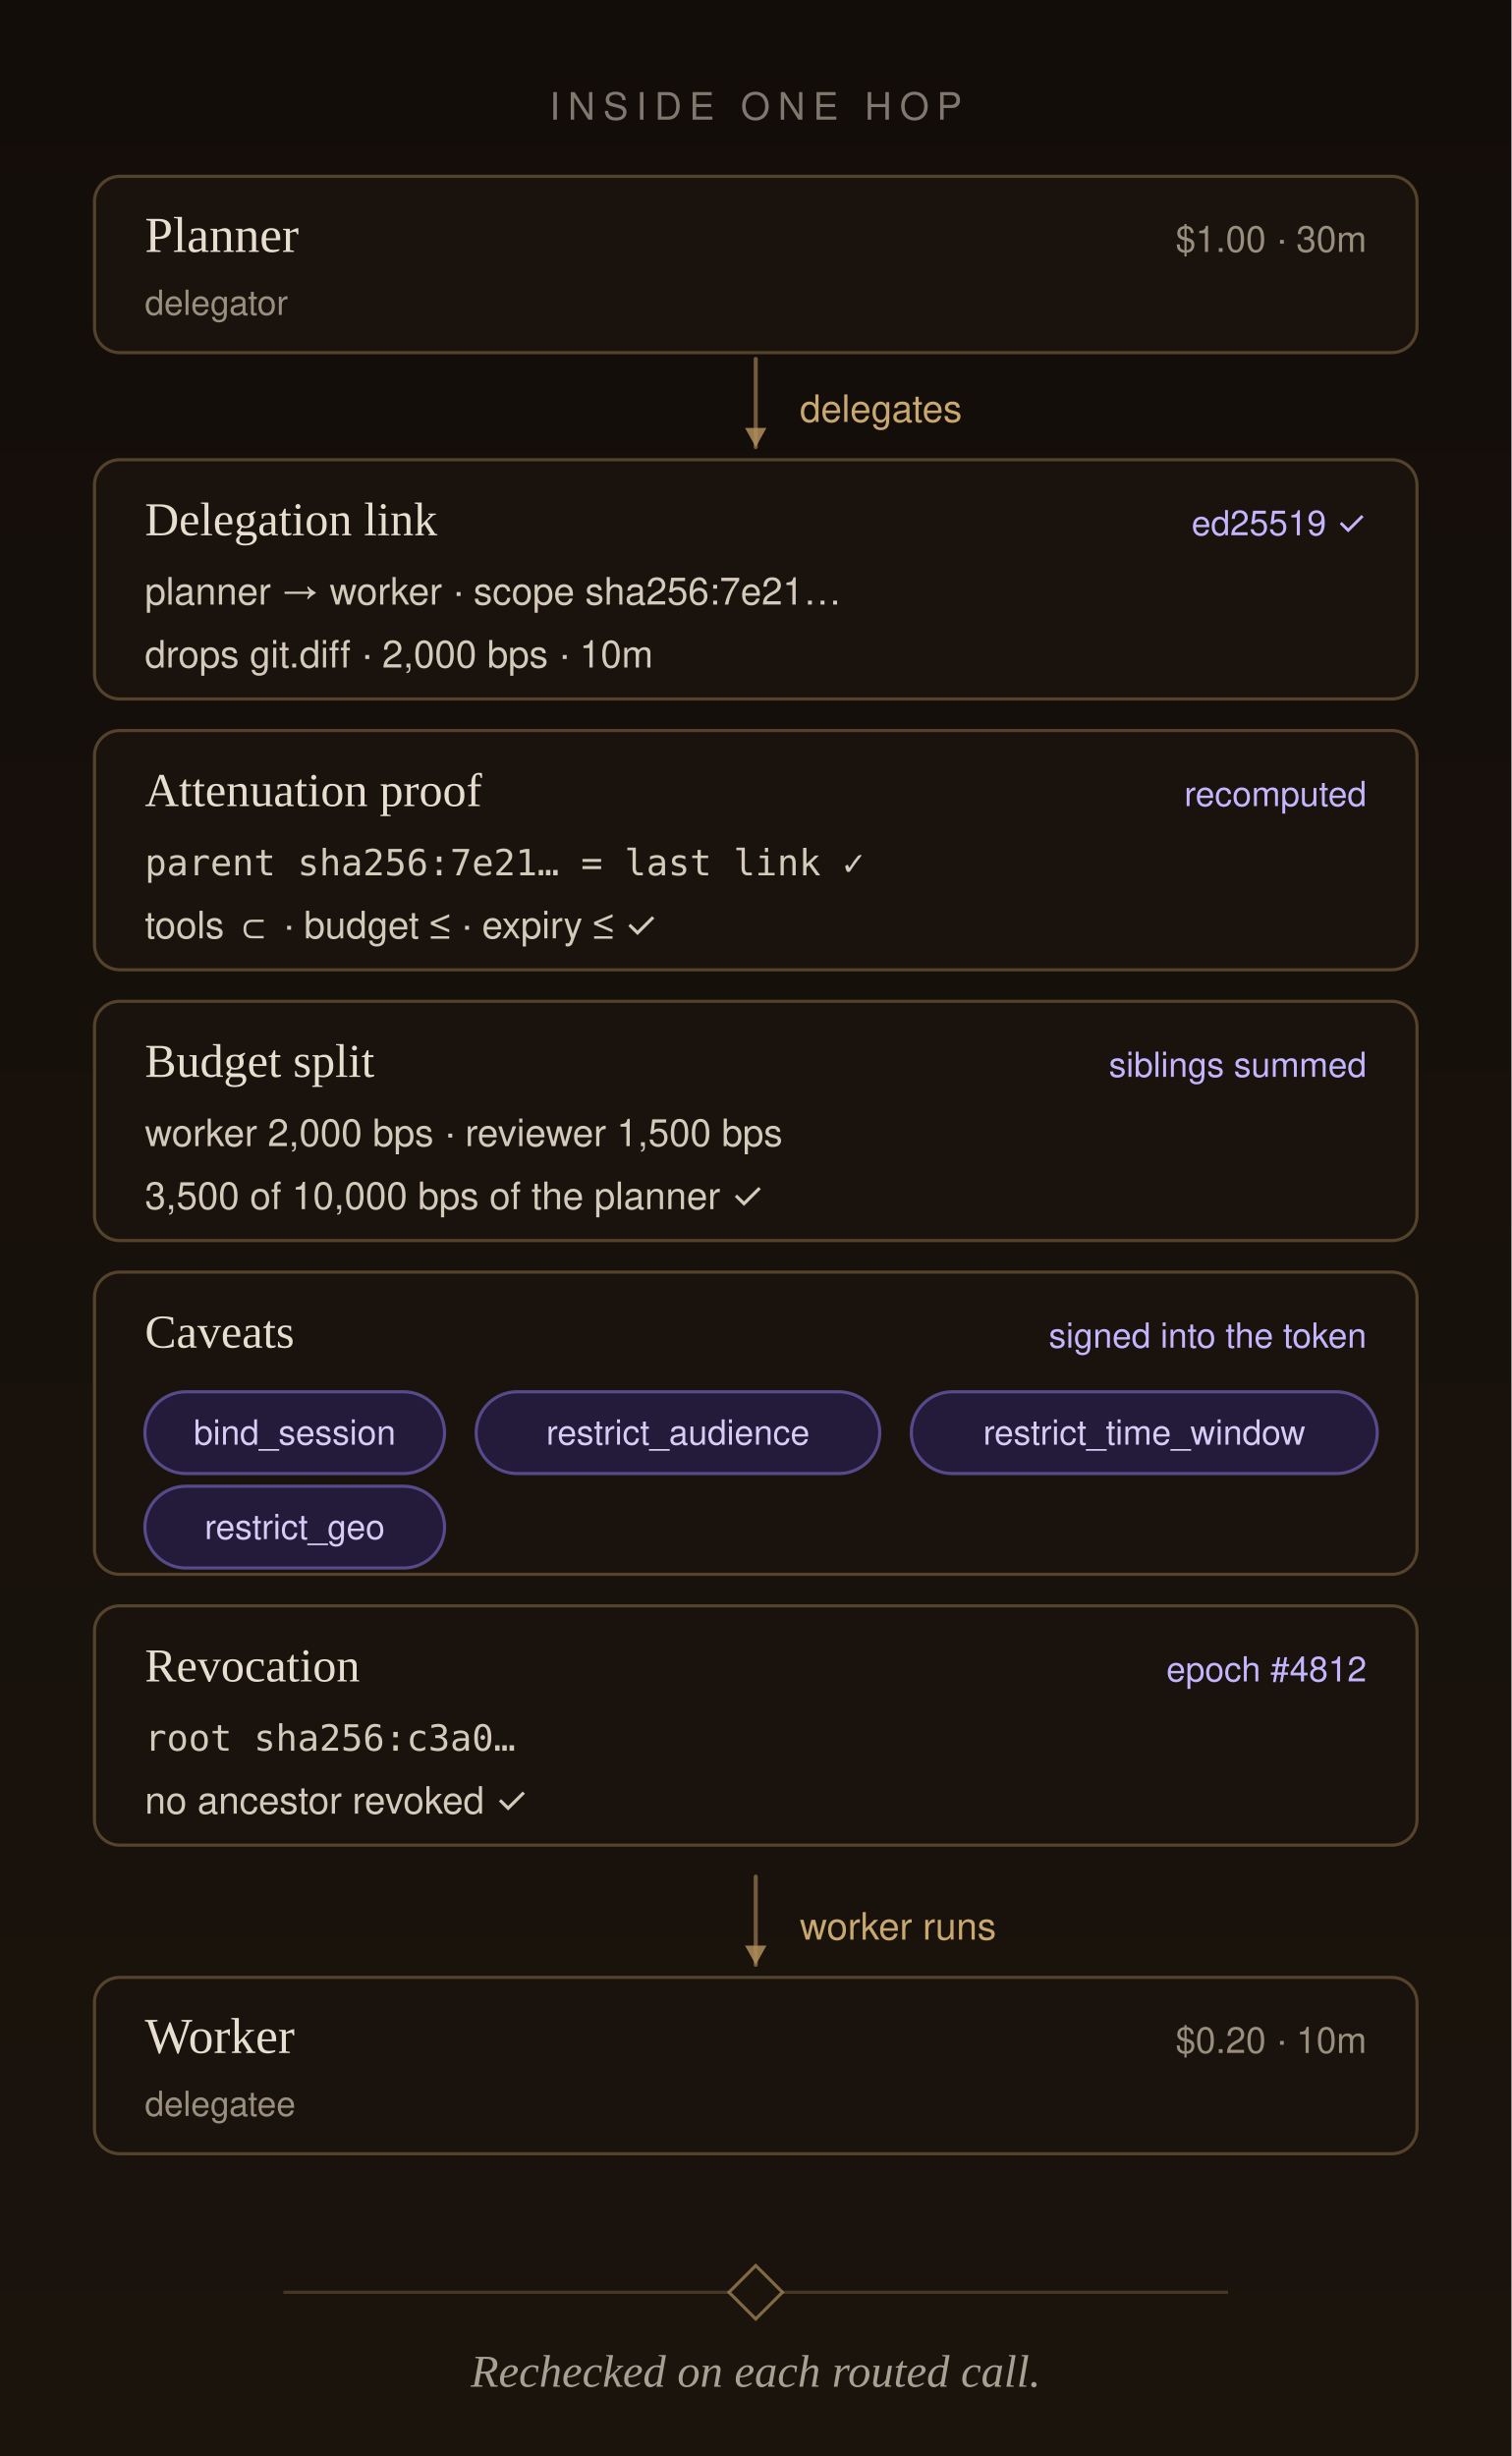
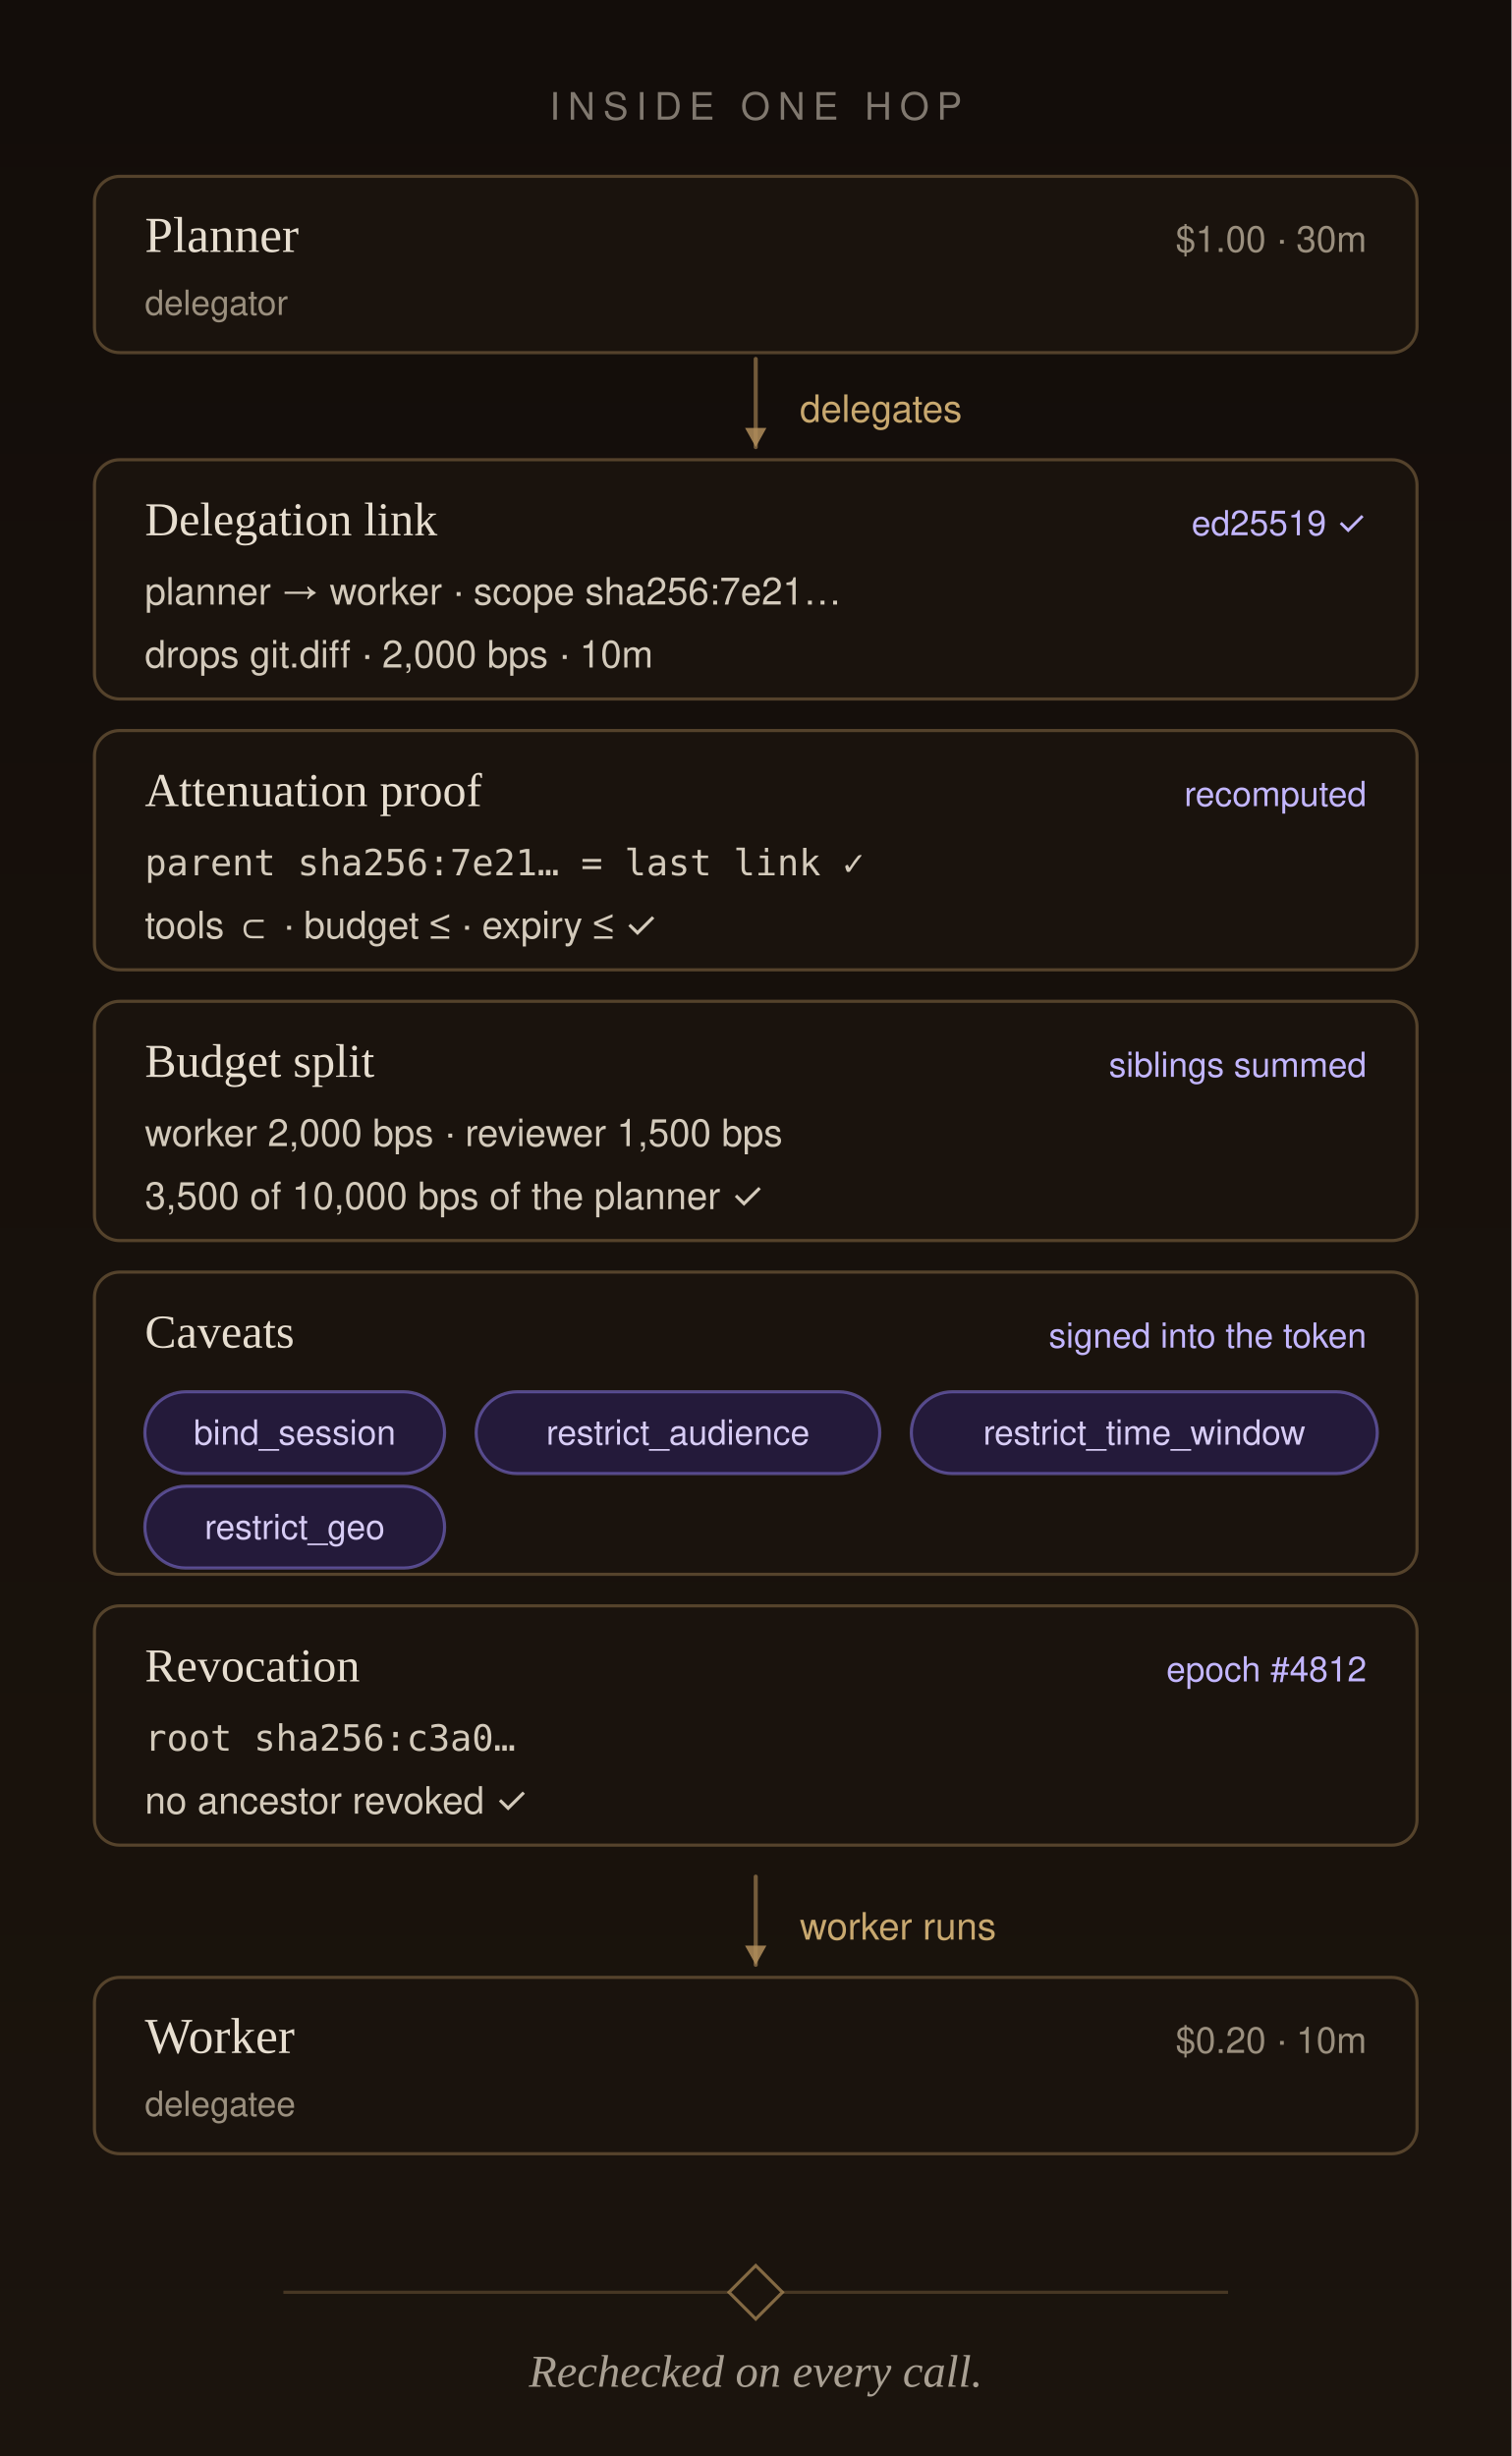
- <svg xmlns="http://www.w3.org/2000/svg" viewBox="0 0 480 780" width="480" height="780" role="img" aria-label="Inside one Chio delegation hop: signed lineage, attenuation, budgets, caveats, and revocation bindings, rechecked on each routed call.">
+ <svg xmlns="http://www.w3.org/2000/svg" viewBox="0 0 480 780" width="480" height="780" role="img" aria-label="Inside one delegation hop, stacked for small screens.">
  <defs>
    <linearGradient id="hpmbg" x1="0" y1="0" x2="0" y2="1">
      <stop offset="0" stop-color="#130d0a" />
      <stop offset="1" stop-color="#1b140d" />
    </linearGradient>
    <radialGradient id="hpmglow" cx="50%" cy="50%" r="50%">
      <stop offset="0" stop-color="#8f7ff2" stop-opacity="0.32" />
      <stop offset="0.6" stop-color="#8f7ff2" stop-opacity="0.07" />
      <stop offset="1" stop-color="#8f7ff2" stop-opacity="0" />
    </radialGradient>
    <radialGradient id="hpmkglow" cx="50%" cy="50%" r="50%">
      <stop offset="0" stop-color="#8f7ff2" stop-opacity="0.28" />
      <stop offset="0.65" stop-color="#8f7ff2" stop-opacity="0.06" />
      <stop offset="1" stop-color="#8f7ff2" stop-opacity="0" />
    </radialGradient>
  </defs>
  <rect width="480" height="780" fill="url(#hpmbg)" />
  <text x="240.0" y="38" text-anchor="middle" font-family="-apple-system, 'Segoe UI', Helvetica, Arial, sans-serif" font-size="12" letter-spacing="2.5" fill="#d8cfc0" fill-opacity="0.55">INSIDE ONE HOP</text>
  <rect x="30" y="56" width="420" height="56" rx="8" fill="#1a130d" stroke="#b08d5b" stroke-opacity="0.4" />
  <text x="46" y="80" text-anchor="start" font-family="Georgia, 'Times New Roman', serif" font-size="16" fill="#e7ded0">Planner</text>
  <text x="434" y="80" text-anchor="end" font-family="-apple-system, 'Segoe UI', Helvetica, Arial, sans-serif" font-size="11.5" fill="#9a8f7e">$1.00 · 30m</text>
  <text x="46" y="100" text-anchor="start" font-family="-apple-system, 'Segoe UI', Helvetica, Arial, sans-serif" font-size="11" fill="#9a8f7e">delegator</text>
  <path d="M240 114 L240 142" stroke="#b08d5b" stroke-opacity="0.6" stroke-width="1.3" fill="none" stroke-linecap="round" />
  <path d="M240 142 L236.6 135.9 L243.4 135.9 Z" fill="#b08d5b" fill-opacity="0.85" />
  <text x="254" y="134" text-anchor="start" font-family="-apple-system, 'Segoe UI', Helvetica, Arial, sans-serif" font-size="12" fill="#c8a86f">delegates</text>
  <rect x="30" y="146" width="420" height="76" rx="8" fill="#1a130d" stroke="#b08d5b" stroke-opacity="0.4" />
  <text x="46" y="170" text-anchor="start" font-family="Georgia, 'Times New Roman', serif" font-size="15" fill="#e7ded0">Delegation link</text>
  <text x="434" y="170" text-anchor="end" font-family="-apple-system, 'Segoe UI', Helvetica, Arial, sans-serif" font-size="11" fill="#c3b6ff">ed25519 ✓</text>
  <text x="46" y="192" text-anchor="start" font-family="-apple-system, 'Segoe UI', Helvetica, Arial, sans-serif" font-size="12" fill="#d3cabb">planner → worker · scope sha256:7e21…</text>
  <text x="46" y="212" text-anchor="start" font-family="-apple-system, 'Segoe UI', Helvetica, Arial, sans-serif" font-size="12" fill="#d3cabb">drops git.diff · 2,000 bps · 10m</text>
  <rect x="30" y="232" width="420" height="76" rx="8" fill="#1a130d" stroke="#b08d5b" stroke-opacity="0.4" />
  <text x="46" y="256" text-anchor="start" font-family="Georgia, 'Times New Roman', serif" font-size="15" fill="#e7ded0">Attenuation proof</text>
  <text x="434" y="256" text-anchor="end" font-family="-apple-system, 'Segoe UI', Helvetica, Arial, sans-serif" font-size="11" fill="#c3b6ff">recomputed</text>
  <text x="46" y="278" text-anchor="start" font-family="ui-monospace, SFMono-Regular, Menlo, Consolas, monospace" font-size="11.5" fill="#d3cabb">parent sha256:7e21… = last link ✓</text>
  <text x="46" y="298" text-anchor="start" font-family="-apple-system, 'Segoe UI', Helvetica, Arial, sans-serif" font-size="12" fill="#d3cabb">tools ⊂ · budget ≤ · expiry ≤ ✓</text>
  <rect x="30" y="318" width="420" height="76" rx="8" fill="#1a130d" stroke="#b08d5b" stroke-opacity="0.4" />
  <text x="46" y="342" text-anchor="start" font-family="Georgia, 'Times New Roman', serif" font-size="15" fill="#e7ded0">Budget split</text>
  <text x="434" y="342" text-anchor="end" font-family="-apple-system, 'Segoe UI', Helvetica, Arial, sans-serif" font-size="11" fill="#c3b6ff">siblings summed</text>
  <text x="46" y="364" text-anchor="start" font-family="-apple-system, 'Segoe UI', Helvetica, Arial, sans-serif" font-size="12" fill="#d3cabb">worker 2,000 bps · reviewer 1,500 bps</text>
  <text x="46" y="384" text-anchor="start" font-family="-apple-system, 'Segoe UI', Helvetica, Arial, sans-serif" font-size="12" fill="#d3cabb">3,500 of 10,000 bps of the planner ✓</text>
  <rect x="30" y="404" width="420" height="96" rx="8" fill="#1a130d" stroke="#b08d5b" stroke-opacity="0.4" />
  <text x="46" y="428" text-anchor="start" font-family="Georgia, 'Times New Roman', serif" font-size="15" fill="#e7ded0">Caveats</text>
  <text x="434" y="428" text-anchor="end" font-family="-apple-system, 'Segoe UI', Helvetica, Arial, sans-serif" font-size="11" fill="#c3b6ff">signed into the token</text>
  <rect x="46" y="442" width="95.2" height="26" rx="13.0" fill="#241a3a" stroke="#8f7ff2" stroke-opacity="0.5" />
  <text x="93.6" y="458.8" text-anchor="middle" font-family="-apple-system, 'Segoe UI', Helvetica, Arial, sans-serif" font-size="11" fill="#d7ccf5">bind_session</text>
  <rect x="151.2" y="442" width="128.2" height="26" rx="13.0" fill="#241a3a" stroke="#8f7ff2" stroke-opacity="0.5" />
  <text x="215.3" y="458.8" text-anchor="middle" font-family="-apple-system, 'Segoe UI', Helvetica, Arial, sans-serif" font-size="11" fill="#d7ccf5">restrict_audience</text>
  <rect x="289.4" y="442" width="148.0" height="26" rx="13.0" fill="#241a3a" stroke="#8f7ff2" stroke-opacity="0.5" />
  <text x="363.4" y="458.8" text-anchor="middle" font-family="-apple-system, 'Segoe UI', Helvetica, Arial, sans-serif" font-size="11" fill="#d7ccf5">restrict_time_window</text>
  <rect x="46" y="472" width="95.2" height="26" rx="13.0" fill="#241a3a" stroke="#8f7ff2" stroke-opacity="0.5" />
  <text x="93.6" y="488.8" text-anchor="middle" font-family="-apple-system, 'Segoe UI', Helvetica, Arial, sans-serif" font-size="11" fill="#d7ccf5">restrict_geo</text>
  <rect x="30" y="510" width="420" height="76" rx="8" fill="#1a130d" stroke="#b08d5b" stroke-opacity="0.4" />
  <text x="46" y="534" text-anchor="start" font-family="Georgia, 'Times New Roman', serif" font-size="15" fill="#e7ded0">Revocation</text>
  <text x="434" y="534" text-anchor="end" font-family="-apple-system, 'Segoe UI', Helvetica, Arial, sans-serif" font-size="11" fill="#c3b6ff">epoch #4812</text>
  <text x="46" y="556" text-anchor="start" font-family="ui-monospace, SFMono-Regular, Menlo, Consolas, monospace" font-size="11.5" fill="#d3cabb">root sha256:c3a0…</text>
  <text x="46" y="576" text-anchor="start" font-family="-apple-system, 'Segoe UI', Helvetica, Arial, sans-serif" font-size="12" fill="#d3cabb">no ancestor revoked ✓</text>
  <path d="M240 596 L240 624" stroke="#b08d5b" stroke-opacity="0.6" stroke-width="1.3" fill="none" stroke-linecap="round" />
  <path d="M240 624 L236.6 617.9 L243.4 617.9 Z" fill="#b08d5b" fill-opacity="0.85" />
  <text x="254" y="616" text-anchor="start" font-family="-apple-system, 'Segoe UI', Helvetica, Arial, sans-serif" font-size="12" fill="#c8a86f">worker runs</text>
  <rect x="30" y="628" width="420" height="56" rx="8" fill="#1a130d" stroke="#b08d5b" stroke-opacity="0.4" />
  <text x="46" y="652" text-anchor="start" font-family="Georgia, 'Times New Roman', serif" font-size="16" fill="#e7ded0">Worker</text>
  <text x="434" y="652" text-anchor="end" font-family="-apple-system, 'Segoe UI', Helvetica, Arial, sans-serif" font-size="11.5" fill="#9a8f7e">$0.20 · 10m</text>
  <text x="46" y="672" text-anchor="start" font-family="-apple-system, 'Segoe UI', Helvetica, Arial, sans-serif" font-size="11" fill="#9a8f7e">delegatee</text>
  <path d="M90.0 728 H390.0" stroke="#b08d5b" stroke-opacity="0.3" stroke-width="1" />
  <rect x="234.0" y="722" width="12" height="12" transform="rotate(45 240.0 728)" fill="#1b140d" stroke="#b08d5b" stroke-opacity="0.7" />
-   <text x="240.0" y="758" text-anchor="middle" font-family="Georgia, 'Times New Roman', serif" font-size="14.5" font-style="italic" fill="#d8cfc0" fill-opacity="0.75">Rechecked on each routed call.</text>
+   <text x="240.0" y="758" text-anchor="middle" font-family="Georgia, 'Times New Roman', serif" font-size="14.5" font-style="italic" fill="#d8cfc0" fill-opacity="0.75">Rechecked on every call.</text>
</svg>
